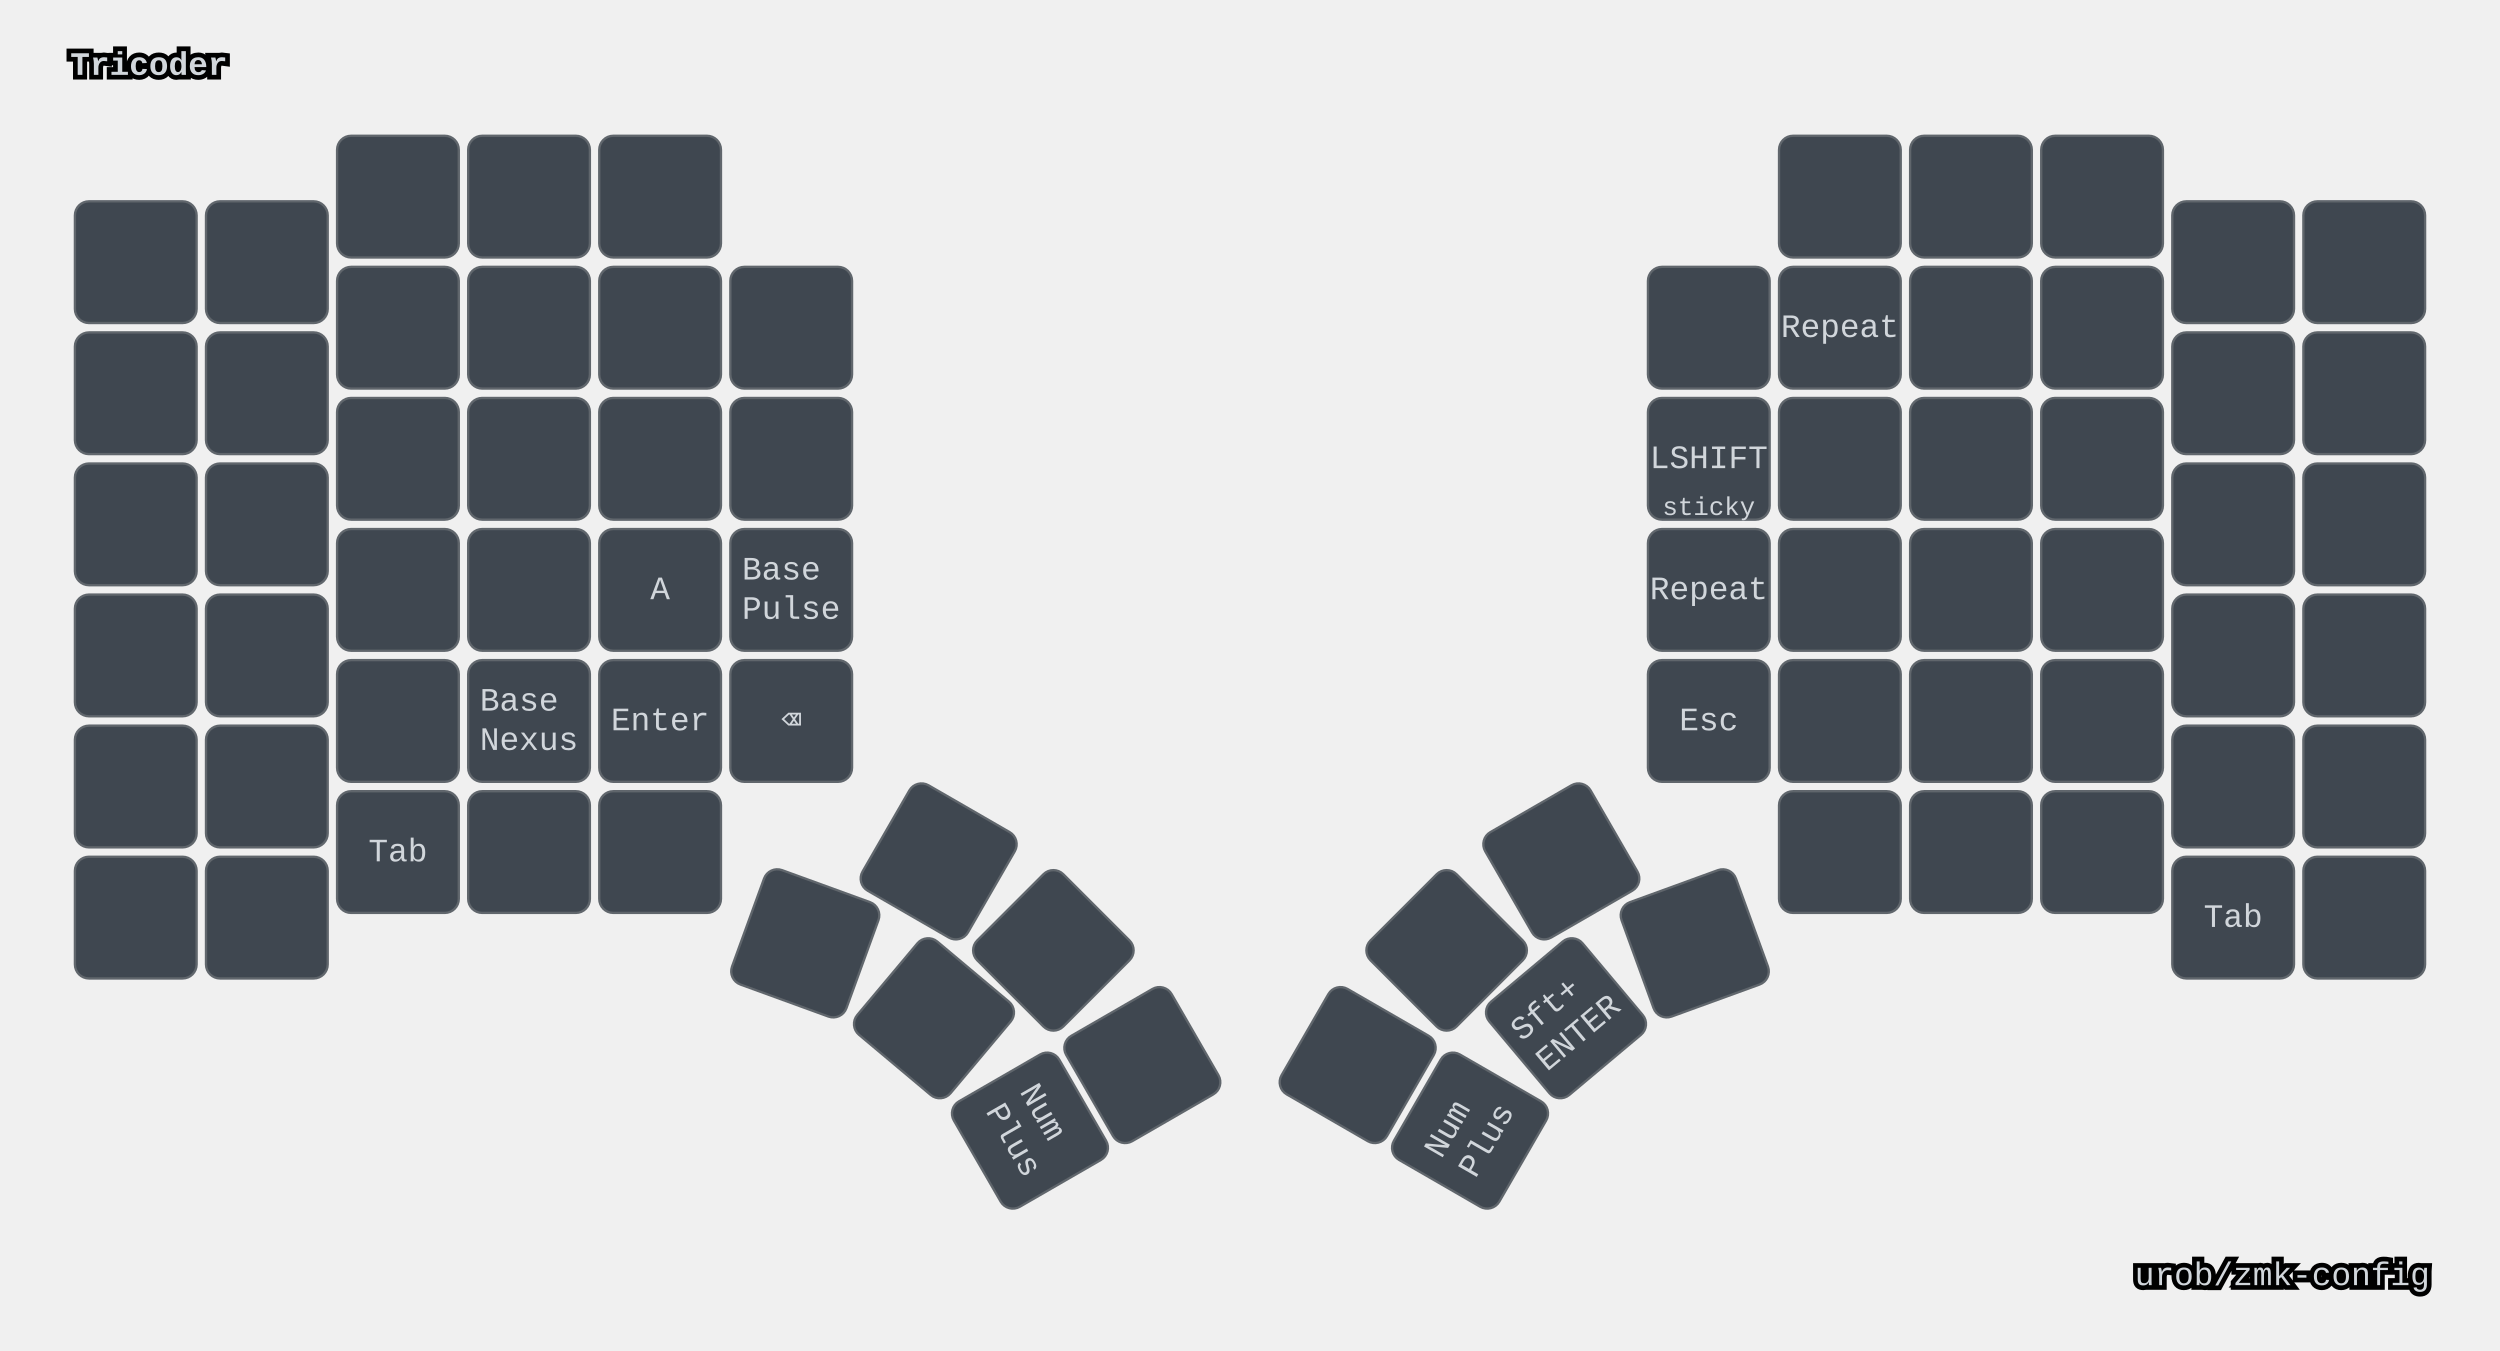
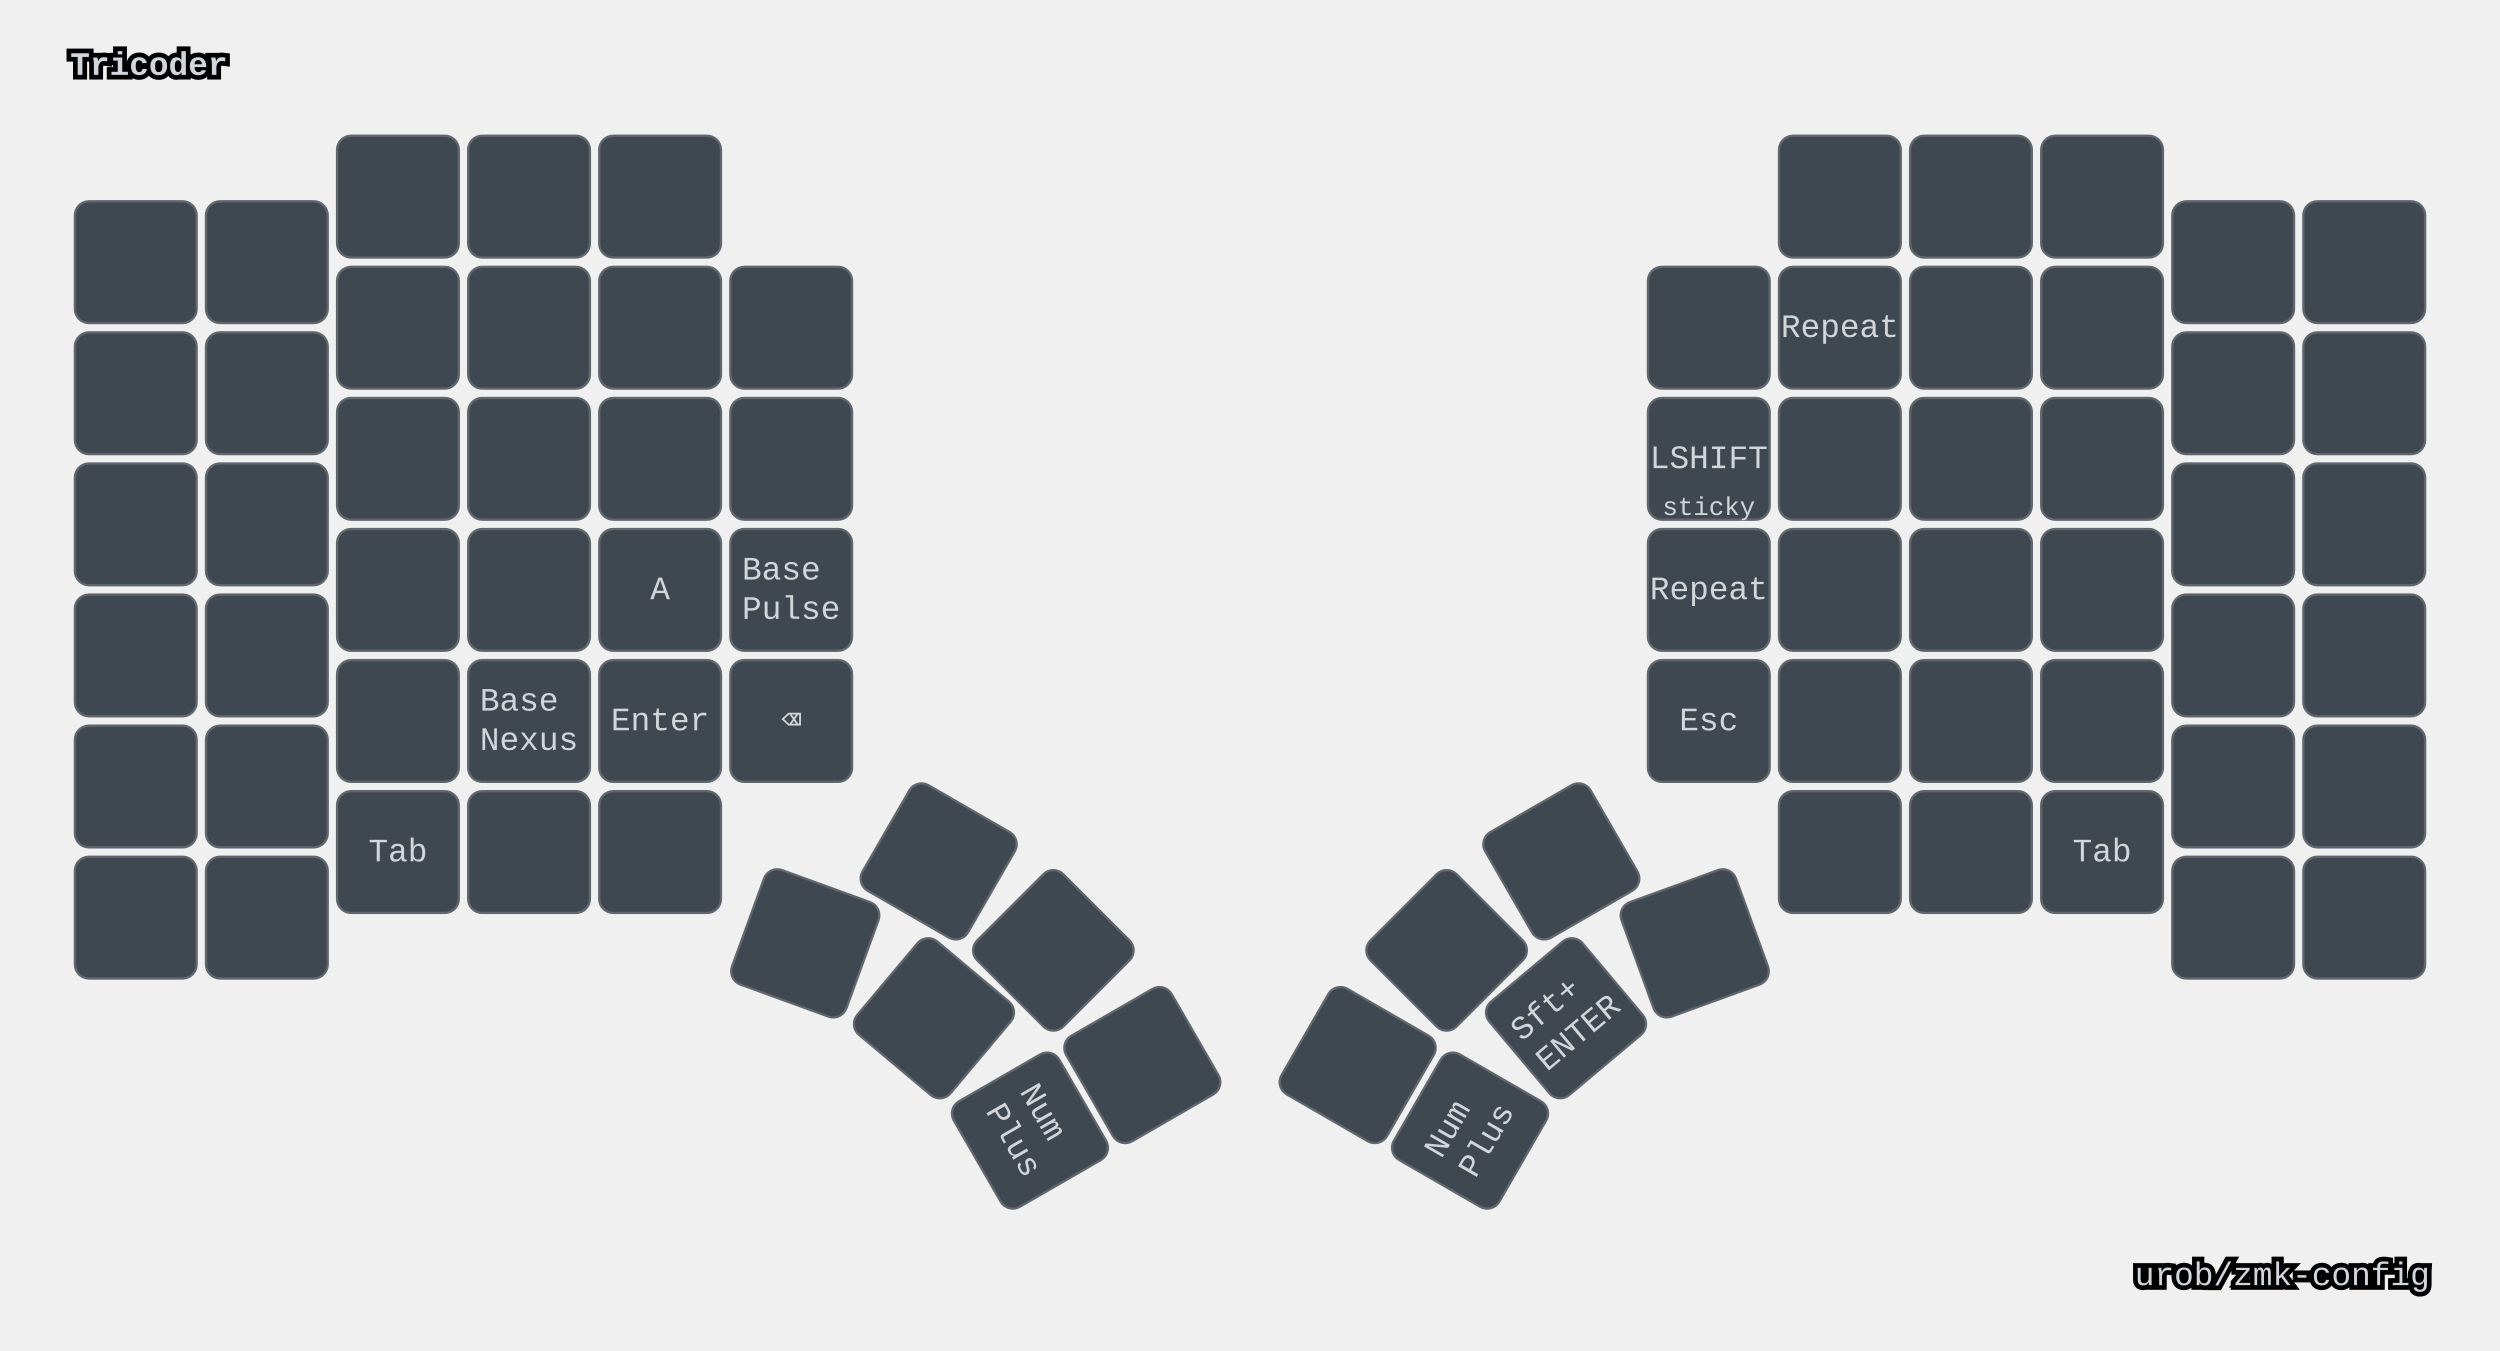
<svg xmlns="http://www.w3.org/2000/svg" width="1068" height="577" viewBox="0 0 1068 577" class="keymap">
  <style>/* inherit to force styles through use tags */
svg path {
    fill: inherit;
}

/* font and background color specifications */
svg.keymap {
    font-family: SFMono-Regular,Consolas,Liberation Mono,Menlo,monospace;
    font-size: 14px;
    font-kerning: normal;
    text-rendering: optimizeLegibility;
    fill: #24292e;
}

/* default key styling */
rect.key {
    fill: #f6f8fa;
}

rect.key, rect.combo {
    stroke: #c9cccf;
    stroke-width: 1;
}

/* default key side styling, only used is draw_key_sides is set */
rect.side {
    filter: brightness(90%);
}

/* color accent for combo boxes */
rect.combo, rect.combo-separate {
    fill: #cdf;
}

/* color accent for held keys */
rect.held, rect.combo.held {
    fill: #fdd;
}

/* color accent for ghost (optional) keys */
rect.ghost, rect.combo.ghost {
    stroke-dasharray: 4, 4;
    stroke-width: 2;
}

text {
    text-anchor: middle;
    dominant-baseline: middle;
}

/* styling for layer labels */
text.label {
    font-weight: bold;
    text-anchor: start;
    stroke: white;
    stroke-width: 4;
    paint-order: stroke;
}

/* styling for optional footer */
text.footer {
    text-anchor: end;
    dominant-baseline: auto;
    stroke: white;
    stroke-width: 4;
    paint-order: stroke;
}

/* styling for combo tap, and key non-tap label text */
text.combo, text.hold, text.shifted, text.left, text.right {
    font-size: 11px;
}

text.hold {
    text-anchor: middle;
    dominant-baseline: auto;
}

text.shifted {
    text-anchor: middle;
    dominant-baseline: hanging;
}

text.left {
    text-anchor: start;
}

text.right {
    text-anchor: end;
}

text.layer-activator {
    text-decoration: underline;
}

/* styling for hold/shifted label text in combo box */
text.combo.hold, text.combo.shifted, text.combo.left, text.combo.right {
    font-size: 8px;
}

/* lighter symbol for transparent keys */
text.trans {
    fill: #7b7e81;
}

/* styling for combo dendrons */
path.combo {
    stroke-width: 1;
    stroke: gray;
    fill: none;
}

/* Start Tabler Icons Cleanup */
/* cannot use height/width with glyphs */
.icon-tabler &gt; path {
    fill: inherit;
    stroke: inherit;
    stroke-width: 2;
}
/* hide tabler's default box */
.icon-tabler &gt; path[stroke="none"][fill="none"] {
    visibility: hidden;
}
/* End Tabler Icons Cleanup */

svg.keymap { fill: #d1d6db; }
rect.key { fill: #3f4750; }
rect.key, rect.combo { stroke: #60666c; }
rect.combo, rect.combo-separate { fill: #1f3d7a; }
rect.held, rect.combo.held { fill: #854747; }
text.label, text.footer { stroke: black; }
text.trans { fill: #7e8184; }
path.combo { stroke: #7f7f7f; }
</style>
  <g transform="translate(30, 0)" class="layer-Tricoder">
    <text x="0" y="28" class="label" id="Tricoder">Tricoder</text>
    <g transform="translate(0, 56)">
      <g transform="translate(28, 56)" class="key trans keypos-0">
        <rect rx="6" ry="6" x="-26" y="-26" width="52" height="52" class="key trans" />
      </g>
      <g transform="translate(84, 56)" class="key trans keypos-1">
        <rect rx="6" ry="6" x="-26" y="-26" width="52" height="52" class="key trans" />
      </g>
      <g transform="translate(140, 28)" class="key trans keypos-2">
        <rect rx="6" ry="6" x="-26" y="-26" width="52" height="52" class="key trans" />
      </g>
      <g transform="translate(196, 28)" class="key trans keypos-3">
        <rect rx="6" ry="6" x="-26" y="-26" width="52" height="52" class="key trans" />
      </g>
      <g transform="translate(252, 28)" class="key trans keypos-4">
        <rect rx="6" ry="6" x="-26" y="-26" width="52" height="52" class="key trans" />
      </g>
      <g transform="translate(756, 28)" class="key trans keypos-5">
        <rect rx="6" ry="6" x="-26" y="-26" width="52" height="52" class="key trans" />
      </g>
      <g transform="translate(812, 28)" class="key trans keypos-6">
        <rect rx="6" ry="6" x="-26" y="-26" width="52" height="52" class="key trans" />
      </g>
      <g transform="translate(868, 28)" class="key trans keypos-7">
        <rect rx="6" ry="6" x="-26" y="-26" width="52" height="52" class="key trans" />
      </g>
      <g transform="translate(924, 56)" class="key trans keypos-8">
        <rect rx="6" ry="6" x="-26" y="-26" width="52" height="52" class="key trans" />
      </g>
      <g transform="translate(980, 56)" class="key trans keypos-9">
        <rect rx="6" ry="6" x="-26" y="-26" width="52" height="52" class="key trans" />
      </g>
      <g transform="translate(28, 112)" class="key trans keypos-10">
        <rect rx="6" ry="6" x="-26" y="-26" width="52" height="52" class="key trans" />
      </g>
      <g transform="translate(84, 112)" class="key trans keypos-11">
        <rect rx="6" ry="6" x="-26" y="-26" width="52" height="52" class="key trans" />
      </g>
      <g transform="translate(140, 84)" class="key trans keypos-12">
        <rect rx="6" ry="6" x="-26" y="-26" width="52" height="52" class="key trans" />
      </g>
      <g transform="translate(196, 84)" class="key trans keypos-13">
        <rect rx="6" ry="6" x="-26" y="-26" width="52" height="52" class="key trans" />
      </g>
      <g transform="translate(252, 84)" class="key trans keypos-14">
        <rect rx="6" ry="6" x="-26" y="-26" width="52" height="52" class="key trans" />
      </g>
      <g transform="translate(308, 84)" class="key trans keypos-15">
        <rect rx="6" ry="6" x="-26" y="-26" width="52" height="52" class="key trans" />
      </g>
      <g transform="translate(700, 84)" class="key trans keypos-16">
        <rect rx="6" ry="6" x="-26" y="-26" width="52" height="52" class="key trans" />
      </g>
      <g transform="translate(756, 84)" class="key keypos-17">
        <rect rx="6" ry="6" x="-26" y="-26" width="52" height="52" class="key" />
        <text x="0" y="0" class="key tap">Repeat</text>
      </g>
      <g transform="translate(812, 84)" class="key trans keypos-18">
        <rect rx="6" ry="6" x="-26" y="-26" width="52" height="52" class="key trans" />
      </g>
      <g transform="translate(868, 84)" class="key trans keypos-19">
        <rect rx="6" ry="6" x="-26" y="-26" width="52" height="52" class="key trans" />
      </g>
      <g transform="translate(924, 112)" class="key trans keypos-20">
        <rect rx="6" ry="6" x="-26" y="-26" width="52" height="52" class="key trans" />
      </g>
      <g transform="translate(980, 112)" class="key trans keypos-21">
        <rect rx="6" ry="6" x="-26" y="-26" width="52" height="52" class="key trans" />
      </g>
      <g transform="translate(28, 168)" class="key trans keypos-22">
        <rect rx="6" ry="6" x="-26" y="-26" width="52" height="52" class="key trans" />
      </g>
      <g transform="translate(84, 168)" class="key trans keypos-23">
        <rect rx="6" ry="6" x="-26" y="-26" width="52" height="52" class="key trans" />
      </g>
      <g transform="translate(140, 140)" class="key trans keypos-24">
        <rect rx="6" ry="6" x="-26" y="-26" width="52" height="52" class="key trans" />
      </g>
      <g transform="translate(196, 140)" class="key trans keypos-25">
        <rect rx="6" ry="6" x="-26" y="-26" width="52" height="52" class="key trans" />
      </g>
      <g transform="translate(252, 140)" class="key trans keypos-26">
        <rect rx="6" ry="6" x="-26" y="-26" width="52" height="52" class="key trans" />
      </g>
      <g transform="translate(308, 140)" class="key trans keypos-27">
        <rect rx="6" ry="6" x="-26" y="-26" width="52" height="52" class="key trans" />
      </g>
      <g transform="translate(700, 140)" class="key keypos-28">
        <rect rx="6" ry="6" x="-26" y="-26" width="52" height="52" class="key" />
        <text x="0" y="0" class="key tap">LSHIFT</text>
        <text x="0" y="24" class="key hold">sticky</text>
      </g>
      <g transform="translate(756, 140)" class="key trans keypos-29">
        <rect rx="6" ry="6" x="-26" y="-26" width="52" height="52" class="key trans" />
      </g>
      <g transform="translate(812, 140)" class="key trans keypos-30">
        <rect rx="6" ry="6" x="-26" y="-26" width="52" height="52" class="key trans" />
      </g>
      <g transform="translate(868, 140)" class="key trans keypos-31">
        <rect rx="6" ry="6" x="-26" y="-26" width="52" height="52" class="key trans" />
      </g>
      <g transform="translate(924, 168)" class="key trans keypos-32">
        <rect rx="6" ry="6" x="-26" y="-26" width="52" height="52" class="key trans" />
      </g>
      <g transform="translate(980, 168)" class="key trans keypos-33">
        <rect rx="6" ry="6" x="-26" y="-26" width="52" height="52" class="key trans" />
      </g>
      <g transform="translate(28, 224)" class="key trans keypos-34">
        <rect rx="6" ry="6" x="-26" y="-26" width="52" height="52" class="key trans" />
      </g>
      <g transform="translate(84, 224)" class="key trans keypos-35">
        <rect rx="6" ry="6" x="-26" y="-26" width="52" height="52" class="key trans" />
      </g>
      <g transform="translate(140, 196)" class="key trans keypos-36">
        <rect rx="6" ry="6" x="-26" y="-26" width="52" height="52" class="key trans" />
      </g>
      <g transform="translate(196, 196)" class="key trans keypos-37">
        <rect rx="6" ry="6" x="-26" y="-26" width="52" height="52" class="key trans" />
      </g>
      <g transform="translate(252, 196)" class="key keypos-38">
        <rect rx="6" ry="6" x="-26" y="-26" width="52" height="52" class="key" />
        <text x="0" y="0" class="key tap">A</text>
      </g>
      <g transform="translate(308, 196)" class="key keypos-39">
        <rect rx="6" ry="6" x="-26" y="-26" width="52" height="52" class="key" />
        <text x="0" y="0" class="key tap">
          <tspan x="0" dy="-0.6em">Base</tspan>
          <tspan x="0" dy="1.2em">Pulse</tspan>
        </text>
      </g>
      <g transform="translate(700, 196)" class="key keypos-40">
        <rect rx="6" ry="6" x="-26" y="-26" width="52" height="52" class="key" />
        <text x="0" y="0" class="key tap">Repeat</text>
      </g>
      <g transform="translate(756, 196)" class="key trans keypos-41">
        <rect rx="6" ry="6" x="-26" y="-26" width="52" height="52" class="key trans" />
      </g>
      <g transform="translate(812, 196)" class="key trans keypos-42">
        <rect rx="6" ry="6" x="-26" y="-26" width="52" height="52" class="key trans" />
      </g>
      <g transform="translate(868, 196)" class="key trans keypos-43">
        <rect rx="6" ry="6" x="-26" y="-26" width="52" height="52" class="key trans" />
      </g>
      <g transform="translate(924, 224)" class="key trans keypos-44">
        <rect rx="6" ry="6" x="-26" y="-26" width="52" height="52" class="key trans" />
      </g>
      <g transform="translate(980, 224)" class="key trans keypos-45">
        <rect rx="6" ry="6" x="-26" y="-26" width="52" height="52" class="key trans" />
      </g>
      <g transform="translate(28, 280)" class="key trans keypos-46">
        <rect rx="6" ry="6" x="-26" y="-26" width="52" height="52" class="key trans" />
      </g>
      <g transform="translate(84, 280)" class="key trans keypos-47">
        <rect rx="6" ry="6" x="-26" y="-26" width="52" height="52" class="key trans" />
      </g>
      <g transform="translate(140, 252)" class="key trans keypos-48">
        <rect rx="6" ry="6" x="-26" y="-26" width="52" height="52" class="key trans" />
      </g>
      <g transform="translate(196, 252)" class="key keypos-49">
        <rect rx="6" ry="6" x="-26" y="-26" width="52" height="52" class="key" />
        <text x="0" y="0" class="key tap">
          <tspan x="0" dy="-0.6em">Base</tspan>
          <tspan x="0" dy="1.2em">Nexus</tspan>
        </text>
      </g>
      <g transform="translate(252, 252)" class="key keypos-50">
        <rect rx="6" ry="6" x="-26" y="-26" width="52" height="52" class="key" />
        <text x="0" y="0" class="key tap">Enter</text>
      </g>
      <g transform="translate(308, 252)" class="key keypos-51">
        <rect rx="6" ry="6" x="-26" y="-26" width="52" height="52" class="key" />
        <text x="0" y="0" class="key tap">⌫</text>
      </g>
      <g transform="translate(371, 312) rotate(30.0)" class="key trans keypos-52">
        <rect rx="6" ry="6" x="-26" y="-26" width="52" height="52" class="key trans" />
      </g>
      <g transform="translate(420, 350) rotate(45.0)" class="key trans keypos-53">
        <rect rx="6" ry="6" x="-26" y="-26" width="52" height="52" class="key trans" />
      </g>
      <g transform="translate(458, 399) rotate(60.0)" class="key trans keypos-54">
        <rect rx="6" ry="6" x="-26" y="-26" width="52" height="52" class="key trans" />
      </g>
      <g transform="translate(550, 399) rotate(-60.0)" class="key trans keypos-55">
        <rect rx="6" ry="6" x="-26" y="-26" width="52" height="52" class="key trans" />
      </g>
      <g transform="translate(588, 350) rotate(-45.0)" class="key trans keypos-56">
        <rect rx="6" ry="6" x="-26" y="-26" width="52" height="52" class="key trans" />
      </g>
      <g transform="translate(637, 312) rotate(-30.0)" class="key trans keypos-57">
        <rect rx="6" ry="6" x="-26" y="-26" width="52" height="52" class="key trans" />
      </g>
      <g transform="translate(700, 252)" class="key keypos-58">
        <rect rx="6" ry="6" x="-26" y="-26" width="52" height="52" class="key" />
        <text x="0" y="0" class="key tap">Esc</text>
      </g>
      <g transform="translate(756, 252)" class="key trans keypos-59">
        <rect rx="6" ry="6" x="-26" y="-26" width="52" height="52" class="key trans" />
      </g>
      <g transform="translate(812, 252)" class="key trans keypos-60">
        <rect rx="6" ry="6" x="-26" y="-26" width="52" height="52" class="key trans" />
      </g>
      <g transform="translate(868, 252)" class="key trans keypos-61">
        <rect rx="6" ry="6" x="-26" y="-26" width="52" height="52" class="key trans" />
      </g>
      <g transform="translate(924, 280)" class="key trans keypos-62">
        <rect rx="6" ry="6" x="-26" y="-26" width="52" height="52" class="key trans" />
      </g>
      <g transform="translate(980, 280)" class="key trans keypos-63">
        <rect rx="6" ry="6" x="-26" y="-26" width="52" height="52" class="key trans" />
      </g>
      <g transform="translate(28, 336)" class="key trans keypos-64">
        <rect rx="6" ry="6" x="-26" y="-26" width="52" height="52" class="key trans" />
      </g>
      <g transform="translate(84, 336)" class="key trans keypos-65">
        <rect rx="6" ry="6" x="-26" y="-26" width="52" height="52" class="key trans" />
      </g>
      <g transform="translate(140, 308)" class="key keypos-66">
        <rect rx="6" ry="6" x="-26" y="-26" width="52" height="52" class="key" />
        <text x="0" y="0" class="key tap">Tab</text>
      </g>
      <g transform="translate(196, 308)" class="key trans keypos-67">
        <rect rx="6" ry="6" x="-26" y="-26" width="52" height="52" class="key trans" />
      </g>
      <g transform="translate(252, 308)" class="key trans keypos-68">
        <rect rx="6" ry="6" x="-26" y="-26" width="52" height="52" class="key trans" />
      </g>
      <g transform="translate(314, 347) rotate(20.0)" class="key trans keypos-69">
        <rect rx="6" ry="6" x="-26" y="-26" width="52" height="52" class="key trans" />
      </g>
      <g transform="translate(369, 379) rotate(40.0)" class="key trans keypos-70">
        <rect rx="6" ry="6" x="-26" y="-26" width="52" height="52" class="key trans" />
      </g>
      <g transform="translate(410, 427) rotate(60.0)" class="key keypos-71">
        <rect rx="6" ry="6" x="-26" y="-26" width="52" height="52" class="key" />
        <text x="0" y="0" class="key tap">
          <tspan x="0" dy="-0.6em">Num</tspan>
          <tspan x="0" dy="1.2em">Plus</tspan>
        </text>
      </g>
      <g transform="translate(598, 427) rotate(-60.0)" class="key keypos-72">
        <rect rx="6" ry="6" x="-26" y="-26" width="52" height="52" class="key" />
        <text x="0" y="0" class="key tap">
          <tspan x="0" dy="-0.6em">Num</tspan>
          <tspan x="0" dy="1.2em">Plus</tspan>
        </text>
      </g>
      <g transform="translate(639, 379) rotate(-40.0)" class="key keypos-73">
        <rect rx="6" ry="6" x="-26" y="-26" width="52" height="52" class="key" />
        <text x="0" y="0" class="key tap">
          <tspan x="0" dy="-0.6em">Sft+</tspan>
          <tspan x="0" dy="1.2em">ENTER</tspan>
        </text>
      </g>
      <g transform="translate(694, 347) rotate(-20.0)" class="key trans keypos-74">
        <rect rx="6" ry="6" x="-26" y="-26" width="52" height="52" class="key trans" />
      </g>
      <g transform="translate(756, 308)" class="key trans keypos-75">
        <rect rx="6" ry="6" x="-26" y="-26" width="52" height="52" class="key trans" />
      </g>
      <g transform="translate(812, 308)" class="key trans keypos-76">
        <rect rx="6" ry="6" x="-26" y="-26" width="52" height="52" class="key trans" />
      </g>
-       <g transform="translate(868, 308)" class="key trans keypos-77">
-         <rect rx="6" ry="6" x="-26" y="-26" width="52" height="52" class="key trans" />
-       </g>
-       <g transform="translate(924, 336)" class="key keypos-78">
+       <g transform="translate(868, 308)" class="key keypos-77">
        <rect rx="6" ry="6" x="-26" y="-26" width="52" height="52" class="key" />
        <text x="0" y="0" class="key tap">Tab</text>
+       </g>
+       <g transform="translate(924, 336)" class="key trans keypos-78">
+         <rect rx="6" ry="6" x="-26" y="-26" width="52" height="52" class="key trans" />
      </g>
      <g transform="translate(980, 336)" class="key trans keypos-79">
        <rect rx="6" ry="6" x="-26" y="-26" width="52" height="52" class="key trans" />
      </g>
    </g>
  </g>
  <text x="1038.0" y="549.0" class="footer">urob/zmk-config</text>
</svg>
